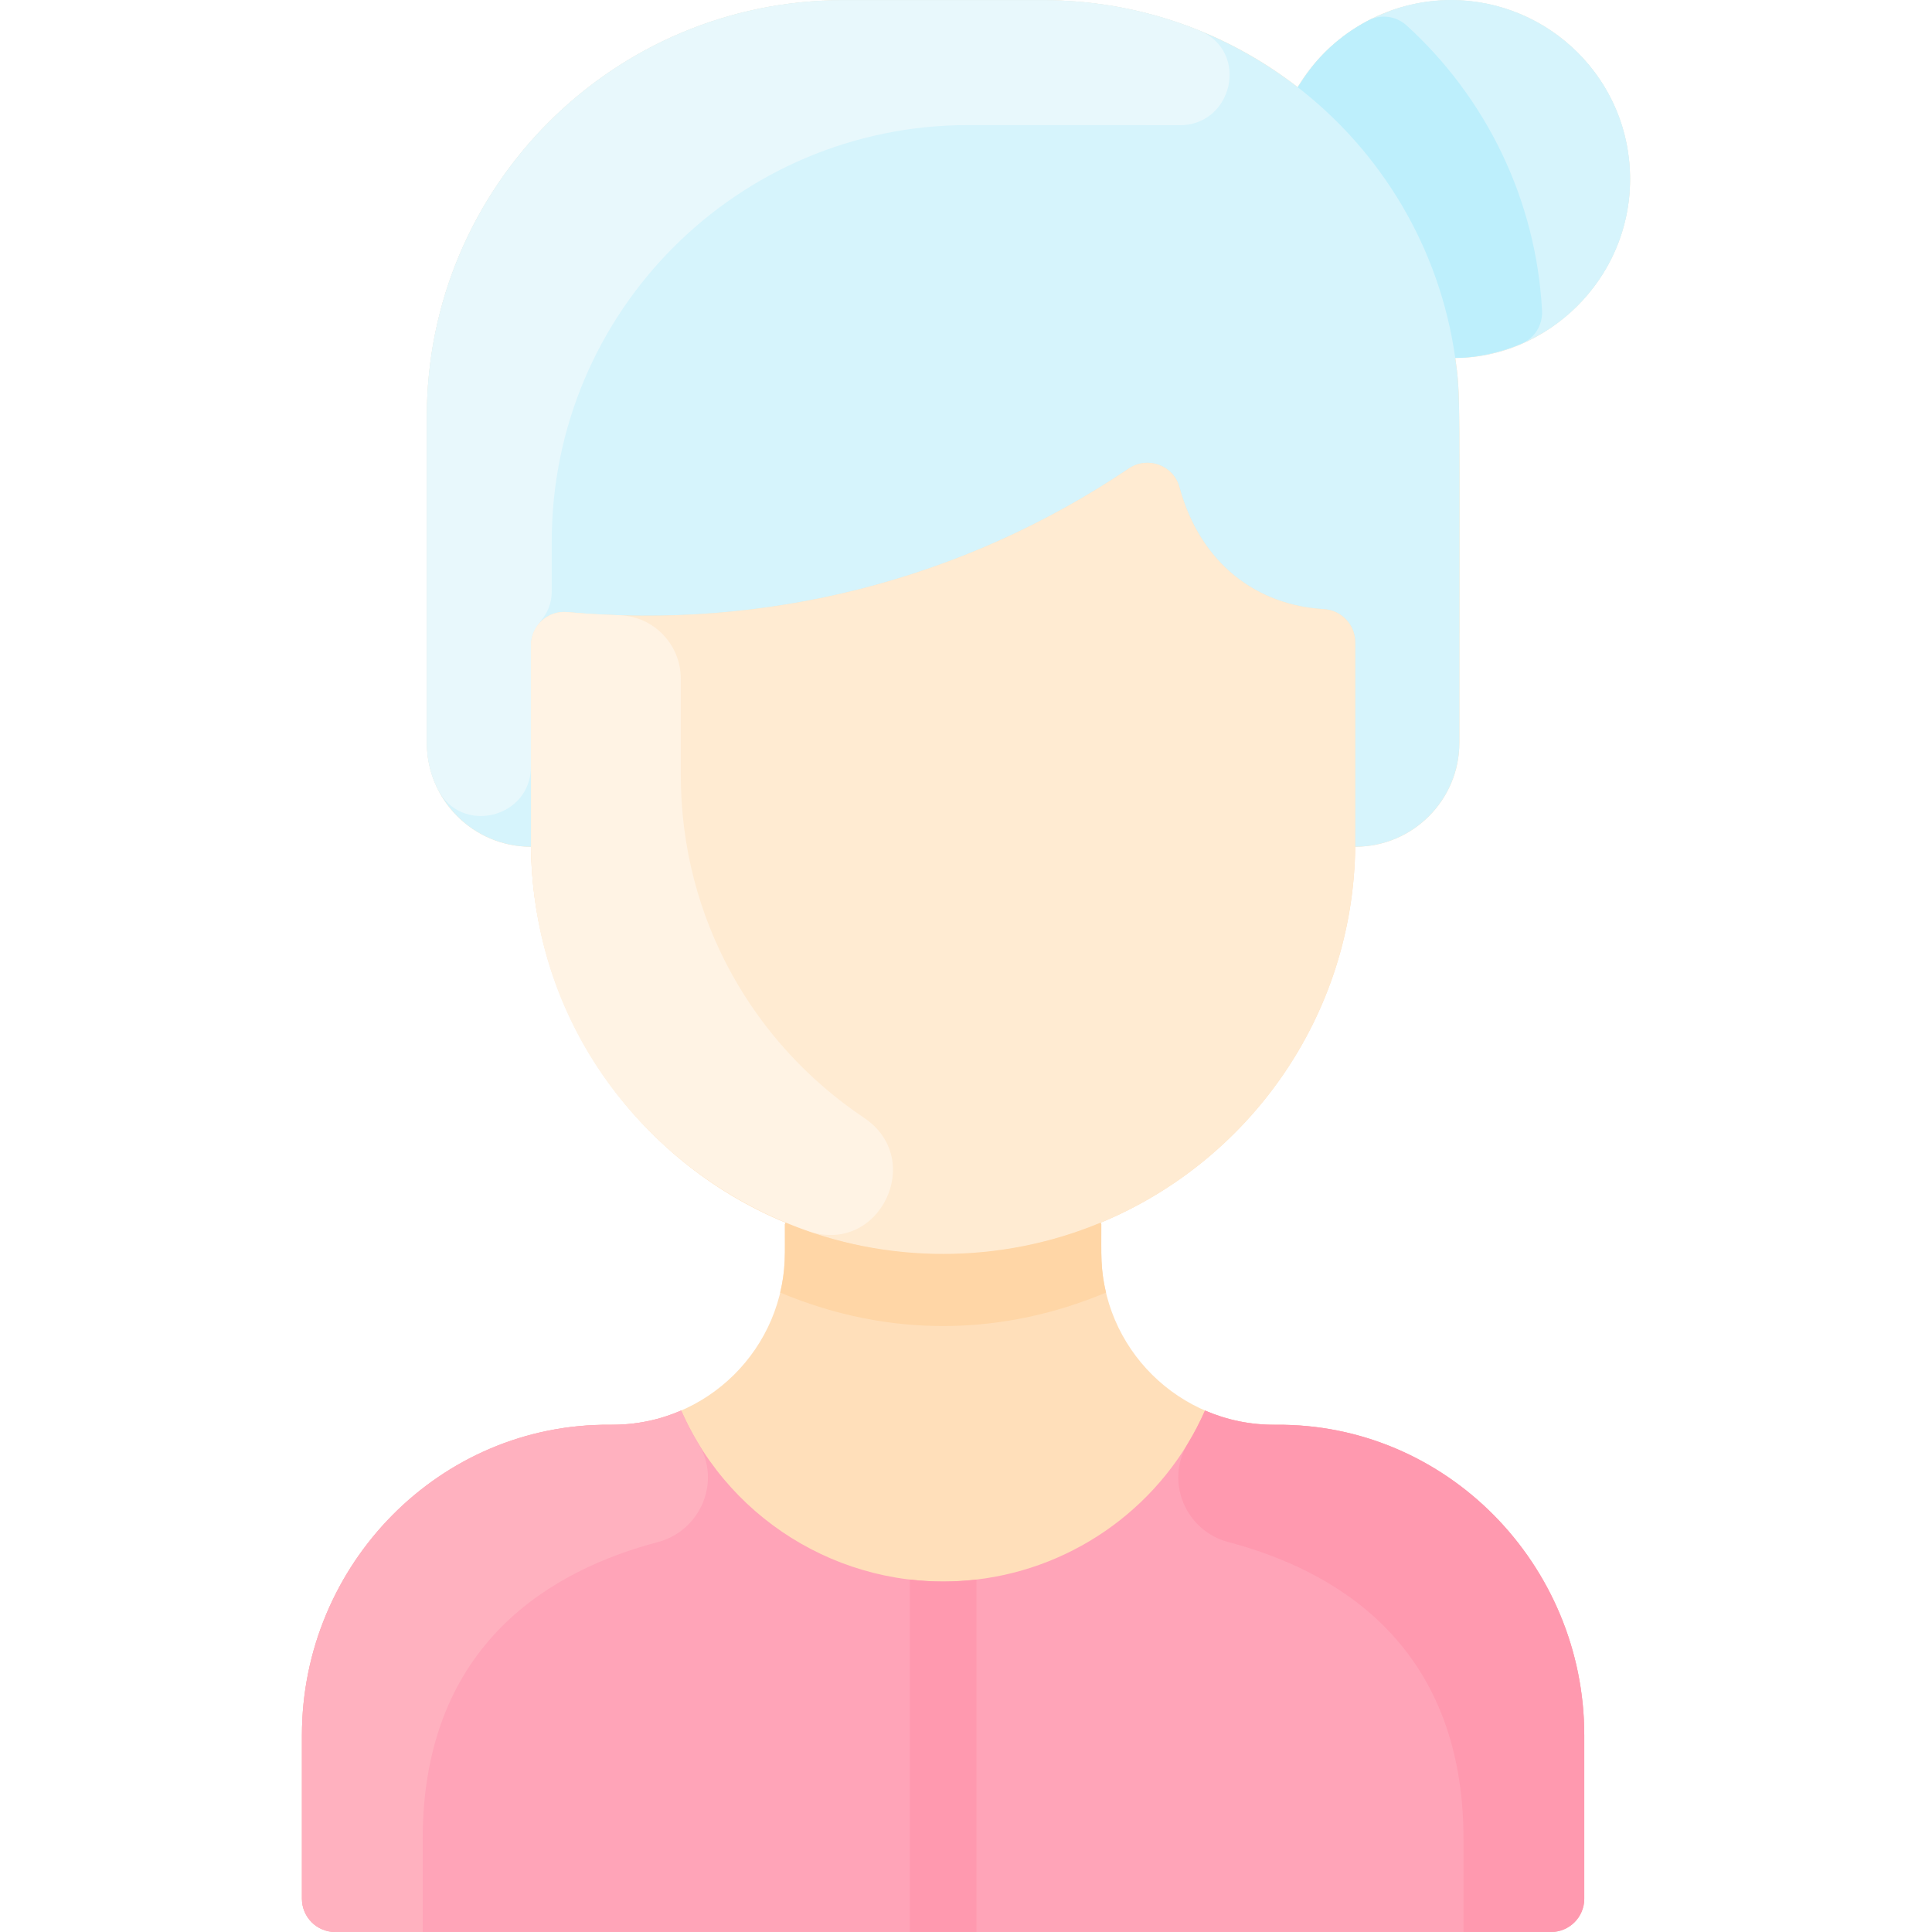
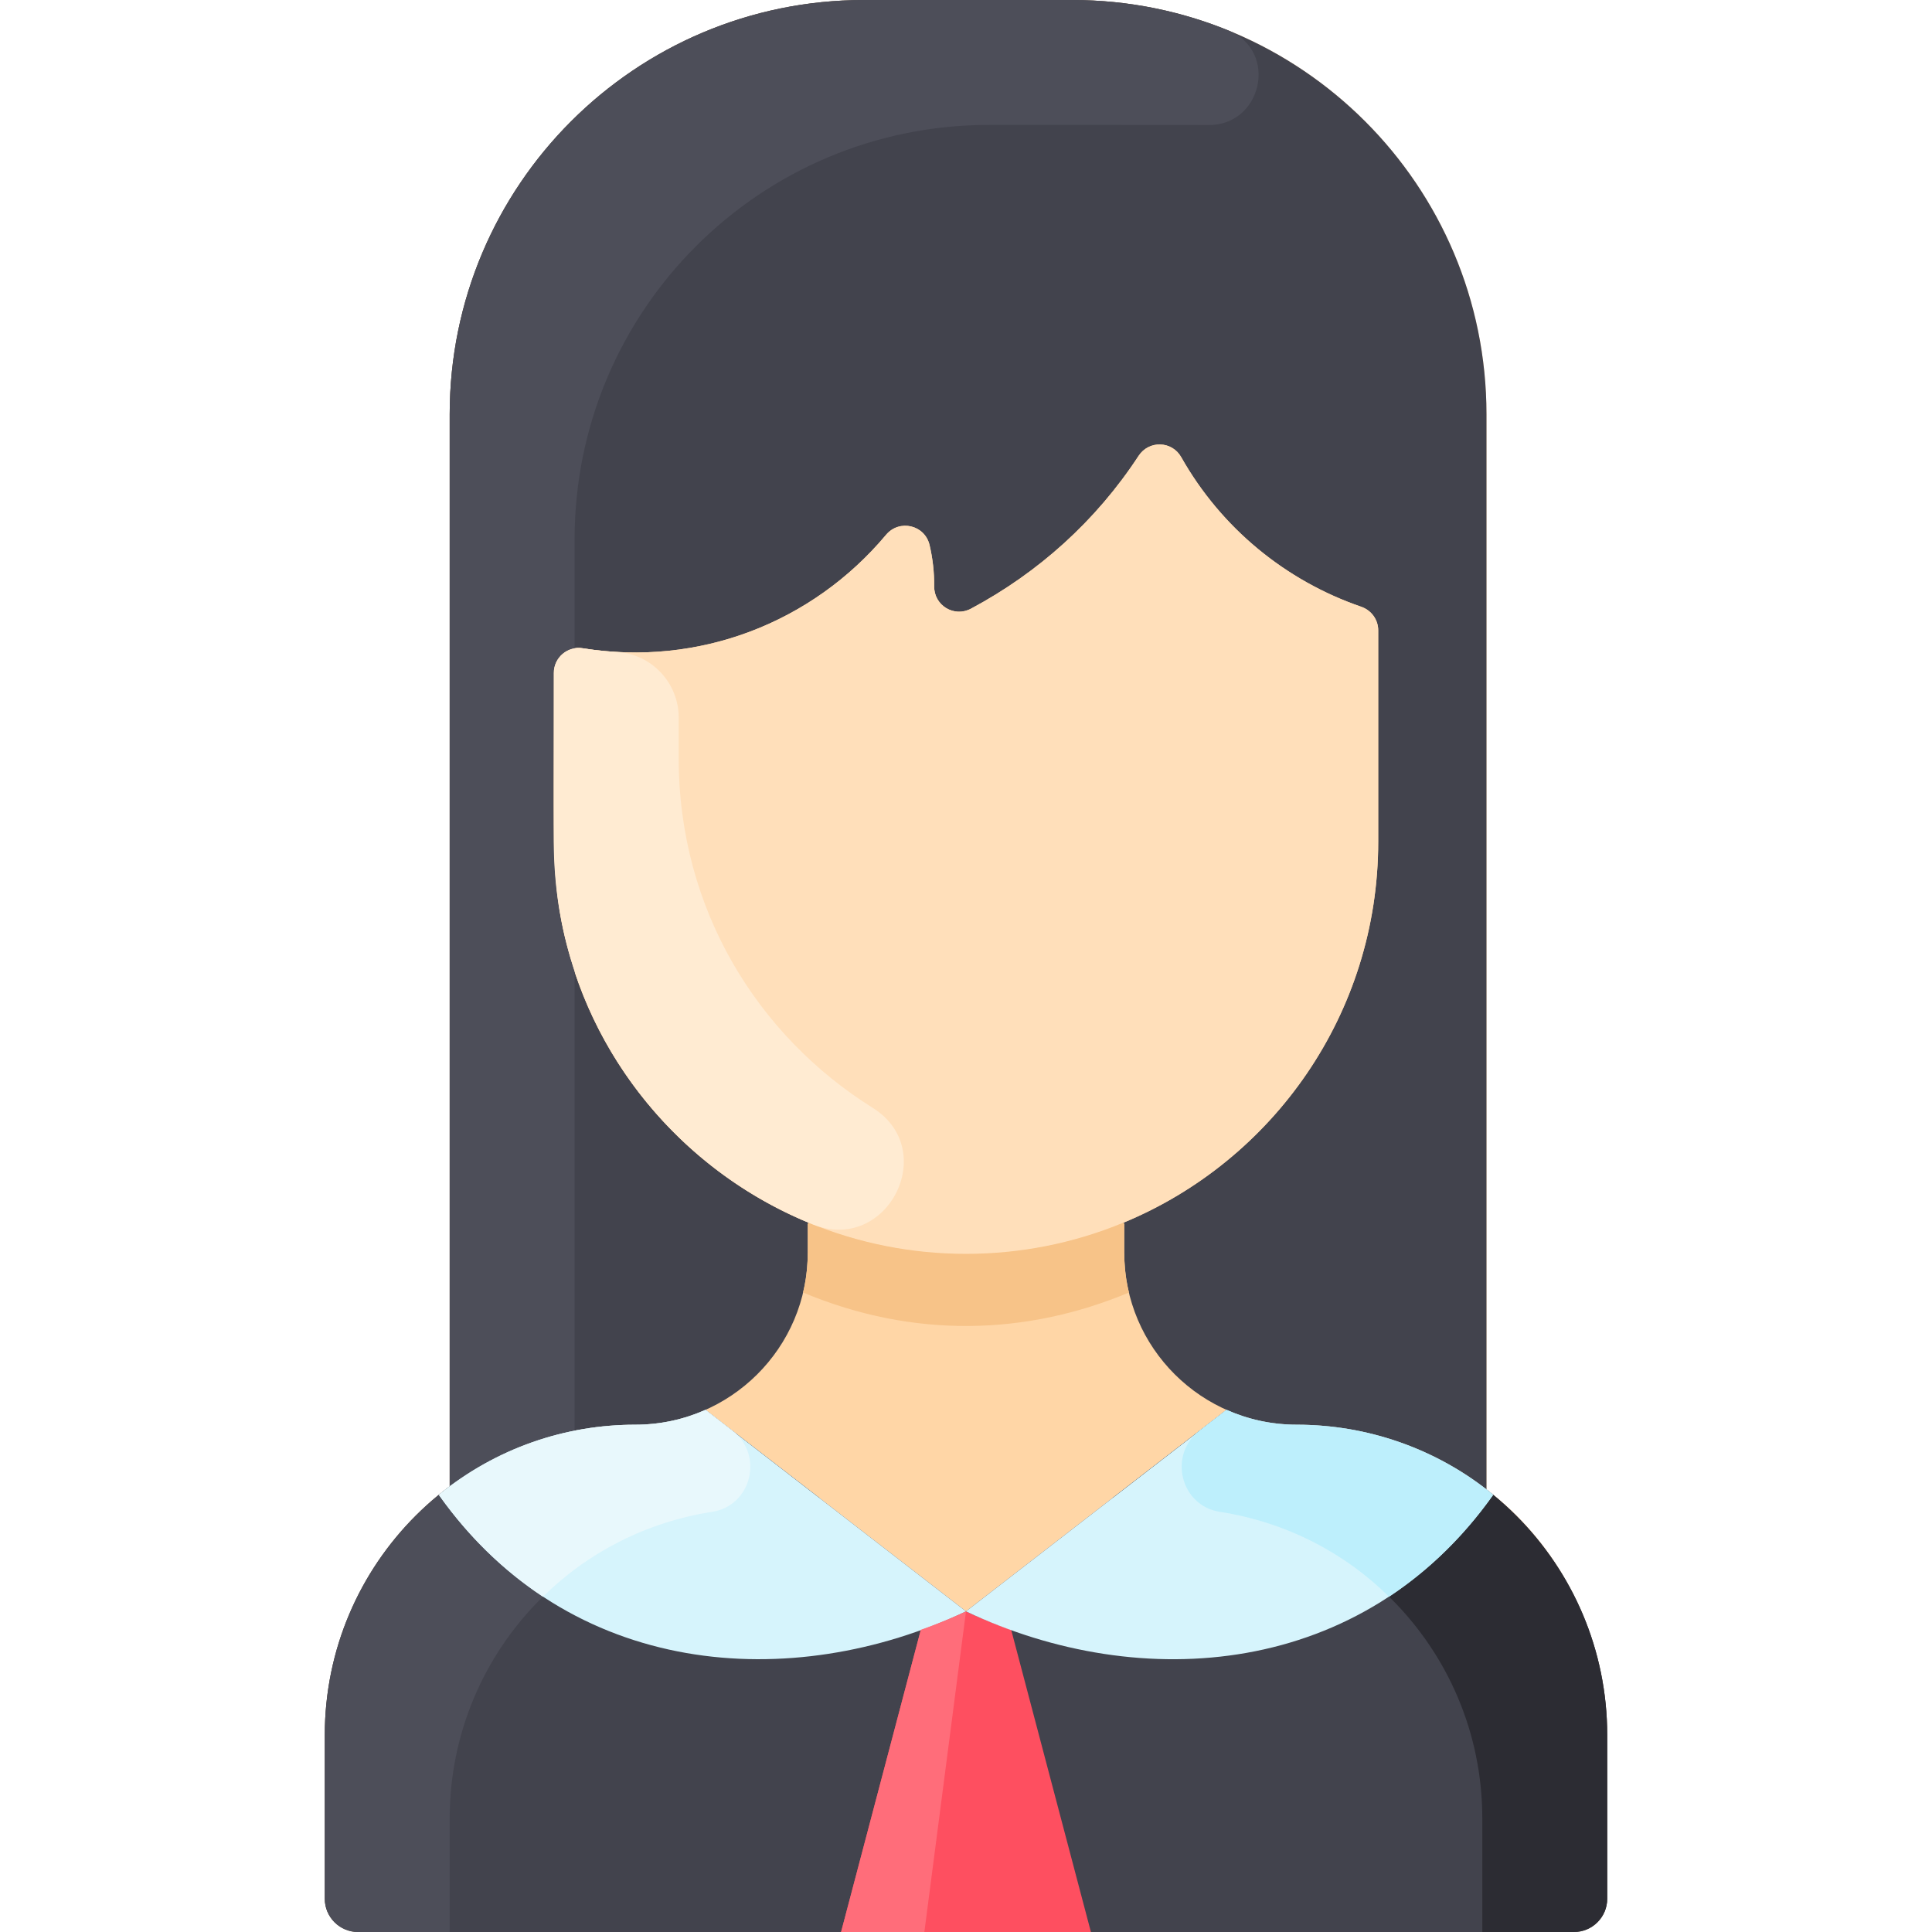
- <svg xmlns="http://www.w3.org/2000/svg" id="Layer_1" enable-background="new 0 0 464.044 464.044" height="512" viewBox="0 0 464.044 464.044" width="512">
-   <path d="m380.522 416.784v39.26c0 4.42-3.58 8-8 8h-292c-4.42 0-8-3.58-8-8v-39.26c0-41.03 33.15-74.95 74.18-74.57 23.118.193 41.82-18.397 41.82-41.34v-6.83l.15-.37c-35.9-14.86-61.15-50.23-61.15-91.5v1.2c-13.81 0-25-11.19-25-25v-78.33c0-55.23 44.77-100 100-100h48c23.04 0 44.26 7.79 61.16 20.89l.01-.01c7.51-12.51 21.21-20.88 36.86-20.88 23.73 0 42.97 19.24 42.97 42.97 0 24.37-20.224 42.96-41.99 42.96 1.32 9.201.99 7.311.99 92.4 0 13.785-11.161 25-25.01 25-.48 40.75-25.59 75.58-61.14 90.3l.15.37v6.83c0 22.933 18.692 41.533 41.82 41.34 41.03-.38 74.18 33.54 74.18 74.57z" fill="#ffdfba" />
-   <path d="m380.522 416.784v39.26c0 4.418-3.582 8-8 8h-292c-4.418 0-8-3.582-8-8v-39.26c0-41.031 33.148-74.952 74.178-74.572 6.013.056 11.75-1.169 16.922-3.418v.01c12.118 27.55 40.904 44.111 70.9 40.59 23.97-2.81 45.03-18.15 54.9-40.59v-.01c5.173 2.249 10.91 3.474 16.922 3.418 41.03-.38 74.178 33.541 74.178 74.572z" fill="#ffa4b8" />
-   <path d="m317.951 146.302c4.247.242 7.572 3.732 7.572 7.986 0 51.074.006 48.432-.01 49.086-.48 40.75-25.59 75.58-61.14 90.3-64.917 26.947-136.85-20.924-136.85-91.5v-47.19c0-4.689 4.016-8.394 8.686-7.971 47.987 4.351 95.242-7.767 134.923-34.499 4.513-3.04 10.727-.788 12.152 4.464 4.955 18.266 18.463 28.401 34.667 29.324z" fill="#ffebd2" />
-   <path d="m349.532 85.974c1.32 9.201.99 7.311.99 92.4 0 13.785-11.161 25-25.01 25 .016-.654.01 1.989.01-49.09 0-4.25-3.32-7.74-7.57-7.98-15.83-.905-29.598-10.679-34.67-29.33-1.42-5.25-7.64-7.5-12.15-4.46-40.076 26.994-87.381 38.798-134.92 34.5-4.67-.42-8.69 3.28-8.69 7.97v48.39c-13.81 0-25-11.19-25-25v-78.33c0-55.23 44.77-100 100-100h48c23.04 0 44.26 7.79 61.16 20.89l.01-.01c7.51-12.51 21.21-20.88 36.86-20.88 23.73 0 42.97 19.24 42.97 42.97 0 24.37-20.224 42.96-41.99 42.96z" fill="#d6f4fc" />
-   <path d="m167.769 346.772c5.506 9.073.512 20.907-9.749 23.615-24.507 6.468-56.498 23.706-56.498 71.397v22.26h-21c-4.418 0-8-3.582-8-8v-39.26c0-41.01 33.11-75.01 74.11-74.57 6.04.06 11.8-1.16 16.99-3.42v.01c1.218 2.767 2.605 5.427 4.147 7.968z" fill="#ffb1bf" />
-   <path d="m285.275 346.772c-5.506 9.073-.512 20.907 9.749 23.615 24.507 6.468 56.498 23.706 56.498 71.397v22.26h21c4.418 0 8-3.582 8-8v-39.26c0-41.01-33.11-75.01-74.11-74.57-6.04.06-11.8-1.16-16.99-3.42v.01c-1.218 2.767-2.605 5.427-4.147 7.968z" fill="#ff99af" />
-   <path d="m265.652 310.464c-24.637 10.313-51.712 11.113-78.26 0 1.356-5.626 1.13-9.27 1.13-16.42l.15-.37c24.082 9.996 51.571 10.016 75.7 0l.15.37c0 7.153-.226 10.796 1.13 16.42z" fill="#ffd6a6" />
-   <path d="m234.522 379.394v84.65h-16v-84.65c5.248.616 10.573.637 16 0z" fill="#ff99af" />
-   <path d="m288.022 7.318c12.209 4.944 8.154 23.077-5.014 22.756-2.03-.049-51.495-.03-50.485-.03-55.228 0-100 44.772-100 100v11.781c0 7.237-5 7.503-5 13.159v29.126c0 12.436-16.844 16.532-22.39 5.401-1.671-3.353-2.61-7.135-2.61-11.137v-78.33c0-55.228 44.772-100 100-100h48c13.268 0 25.926 2.588 37.499 7.274z" fill="#e8f8fc" />
-   <path d="m391.522 43.014c0 15.71-8.43 29.44-21 36.94 0-30.568-13.912-58.676-36.7-77.32 27.858-10.196 57.7 10.464 57.7 40.38z" fill="#d6f4fc" />
-   <path d="m370.381 74.627c.179 3.362-1.697 6.51-4.788 7.845-5.378 2.323-11.426 3.502-16.061 3.502-3.71-26.39-17.73-49.48-37.85-65.04 1-1 5.077-9.792 17.004-16.029 3.005-1.572 6.661-1.073 9.168 1.21 19.121 17.416 31.111 41.852 32.527 68.512z" fill="#bdeffc" />
-   <path d="m207.543 268.493c14.939 10 3.553 33.13-13.41 27.177-37.286-13.084-66.611-47.883-66.611-93.497v-47.19c0-4.69 4.02-8.39 8.69-7.97 3.832.348 8.04.622 12.581.761 8.219.25 14.729 7.037 14.729 15.26v23.14c0 34.826 17.756 64.738 44.021 82.319z" fill="#fff3e4" />
+ <svg xmlns="http://www.w3.org/2000/svg" id="Layer_1" enable-background="new 0 0 464 464" height="512" viewBox="0 0 464 464" width="512">
+   <path d="m386 416.74v39.26c0 4.42-3.58 8-8 8h-292c-4.42 0-8-3.58-8-8v-39.26c0-24.512 11.922-46.391 30-59.79v-257.45c0-54.95 44.55-99.5 99.5-99.5h50c54.95 0 99.5 44.55 99.5 99.5v258.22c16.81 12.535 29 34.47 29 59.02z" fill="#ffd6a6" />
+   <path d="m386 416.74v39.26c0 4.42-3.58 8-8 8h-292c-4.42 0-8-3.58-8-8v-39.26c0-41.324 33.515-74.57 74.57-74.57 6.02 0 11.74-1.28 16.9-3.59 0 .1-.749-.57 62.53 48.42 62.736-48.57 62.53-48.318 62.53-48.42 5.16 2.31 10.88 3.59 16.9 3.59 41.326 0 74.57 33.533 74.57 74.57z" fill="#42434d" />
+   <path d="m331 202.13v-50.75c0-2.574-1.661-4.828-4.095-5.665-18.098-6.22-33.581-18.864-43.224-35.93-2.219-3.928-7.76-4.081-10.231-.306-10.214 15.606-24.04 28.038-40.262 36.704-4.05 2.163-8.871-.772-8.831-5.363.029-3.339-.343-6.672-1.11-9.928-1.14-4.837-7.253-6.26-10.446-2.452-17.669 21.073-44.892 31.751-72.885 27.251-3.632-.584-6.916 2.245-6.916 5.924v40.515c0 41.27 25.25 76.64 61.15 91.5l-.15.37v6.83c0 22.96-18.66 41.34-41.43 41.34-16.71 0-32.13 5.5-44.57 14.78v-257.45c0-54.952 44.548-99.5 99.5-99.5h50c54.952 0 99.5 44.548 99.5 99.5v258.22c-12.6-9.75-28.41-15.55-45.57-15.55-22.783 0-41.43-18.393-41.43-41.34v-6.83l-.15-.37c35.9-14.86 61.15-50.23 61.15-91.5z" fill="#42434d" />
+   <path d="m326.905 145.715c2.435.837 4.095 3.091 4.095 5.665v50.75c0 41.27-25.25 76.64-61.15 91.5-64.917 26.947-136.85-20.924-136.85-91.5v-40.516c0-3.679 3.285-6.507 6.918-5.924 27.89 4.48 55.149-6.093 72.881-27.246 3.193-3.81 9.31-2.385 10.45 2.454.766 3.253 1.138 6.584 1.109 9.922-.041 4.591 4.782 7.526 8.831 5.363 16.224-8.667 30.05-21.1 40.262-36.704 2.471-3.775 8.012-3.621 10.231.306 9.644 17.071 25.13 29.712 43.223 35.93z" fill="#ffdfba" />
+   <path d="m232 387c1.52.72 5.34 2.49 10.85 4.42l19.15 72.58h-60l19.15-72.58c5.51-1.93 9.33-3.7 10.85-4.42z" fill="#fe4f60" />
+   <path d="m271.13 310.42c-24.637 10.313-51.712 11.113-78.26 0 1.356-5.626 1.13-9.27 1.13-16.42l.15-.37c24.082 9.996 51.571 10.016 75.7 0l.15.37c0 7.153-.226 10.796 1.13 16.42z" fill="#f7c388" />
+   <path d="m294.973 7.297c12.188 4.959 8.15 23.053-5.005 22.733-2.018-.049-53.472-.03-52.468-.03-54.952 0-99.5 44.548-99.5 99.5v26.2c-2.8.46-5 2.9-5 5.91 0 42.66-1.24 52.816 5 71.67v110.31c-11.08 2.2-21.27 6.85-30 13.36v-257.45c0-54.952 44.548-99.5 99.5-99.5h50c13.258 0 25.908 2.592 37.473 7.297z" fill="#4d4e59" />
+   <path d="m209.597 266.069c16.271 10.175 3.43 35.144-14.38 27.997-36.629-14.701-62.217-50.394-62.217-91.936v-40.52c0-3.68 3.28-6.5 6.92-5.92 2.735.438 5.462.732 8.175.886 8.366.476 14.906 7.391 14.906 15.77v9.784c-.001 36.498 19.187 66.798 46.596 83.939z" fill="#ffebd2" />
+   <path d="m196.72 359.69c-4.41 1.61-9.18 2.48-14.15 2.48-41.074 0-74.57 33.276-74.57 74.57v27.26h-22c-4.42 0-8-3.58-8-8v-39.26c0-41.223 33.446-74.57 74.57-74.57 6.02 0 11.74-1.28 16.9-3.59 0 .1-.238-.174 27.25 21.11z" fill="#4d4e59" />
+   <path d="m232 387c-41.749 19.776-95.311 16.195-126.62-28 13.887-11.303 30.46-16.83 47.19-16.83 6.02 0 11.74-1.28 16.9-3.59 0 .1-.749-.57 62.53 48.42z" fill="#d6f4fc" />
+   <path d="m175.929 343.591c7.555 5.85 4.565 18.027-4.877 19.495-15.862 2.466-29.912 9.781-40.661 20.394-11.93-7.91-19.97-17.36-25.01-24.48 13.822-11.254 30.384-16.83 47.19-16.83 6.02 0 11.74-1.28 16.9-3.59v.01z" fill="#e8f8fc" />
+   <path d="m267.28 359.69c4.41 1.61 9.18 2.48 14.15 2.48 41.074 0 74.57 33.276 74.57 74.57v27.26h22c4.42 0 8-3.58 8-8v-39.26c0-41.223-33.446-74.57-74.57-74.57-6.02 0-11.74-1.28-16.9-3.59 0 .1.238-.174-27.25 21.11z" fill="#2c2c33" />
+   <path d="m358.62 359c-31.15 43.971-84.569 47.919-126.62 28 62.736-48.57 62.53-48.318 62.53-48.42 5.16 2.31 10.88 3.59 16.9 3.59 18.134 0 34.857 6.591 47.19 16.83z" fill="#d6f4fc" />
+   <path d="m288.071 343.591c-7.555 5.85-4.565 18.027 4.877 19.495 15.862 2.466 29.912 9.781 40.661 20.394 11.93-7.91 19.97-17.36 25.01-24.48-13.822-11.254-30.384-16.83-47.19-16.83-6.02 0-11.74-1.28-16.9-3.59v.01z" fill="#bdeffc" />
+   <path d="m232 387-10 77h-20l19.15-72.58c5.51-1.93 9.33-3.7 10.85-4.42z" fill="#ff6d7a" />
</svg>
